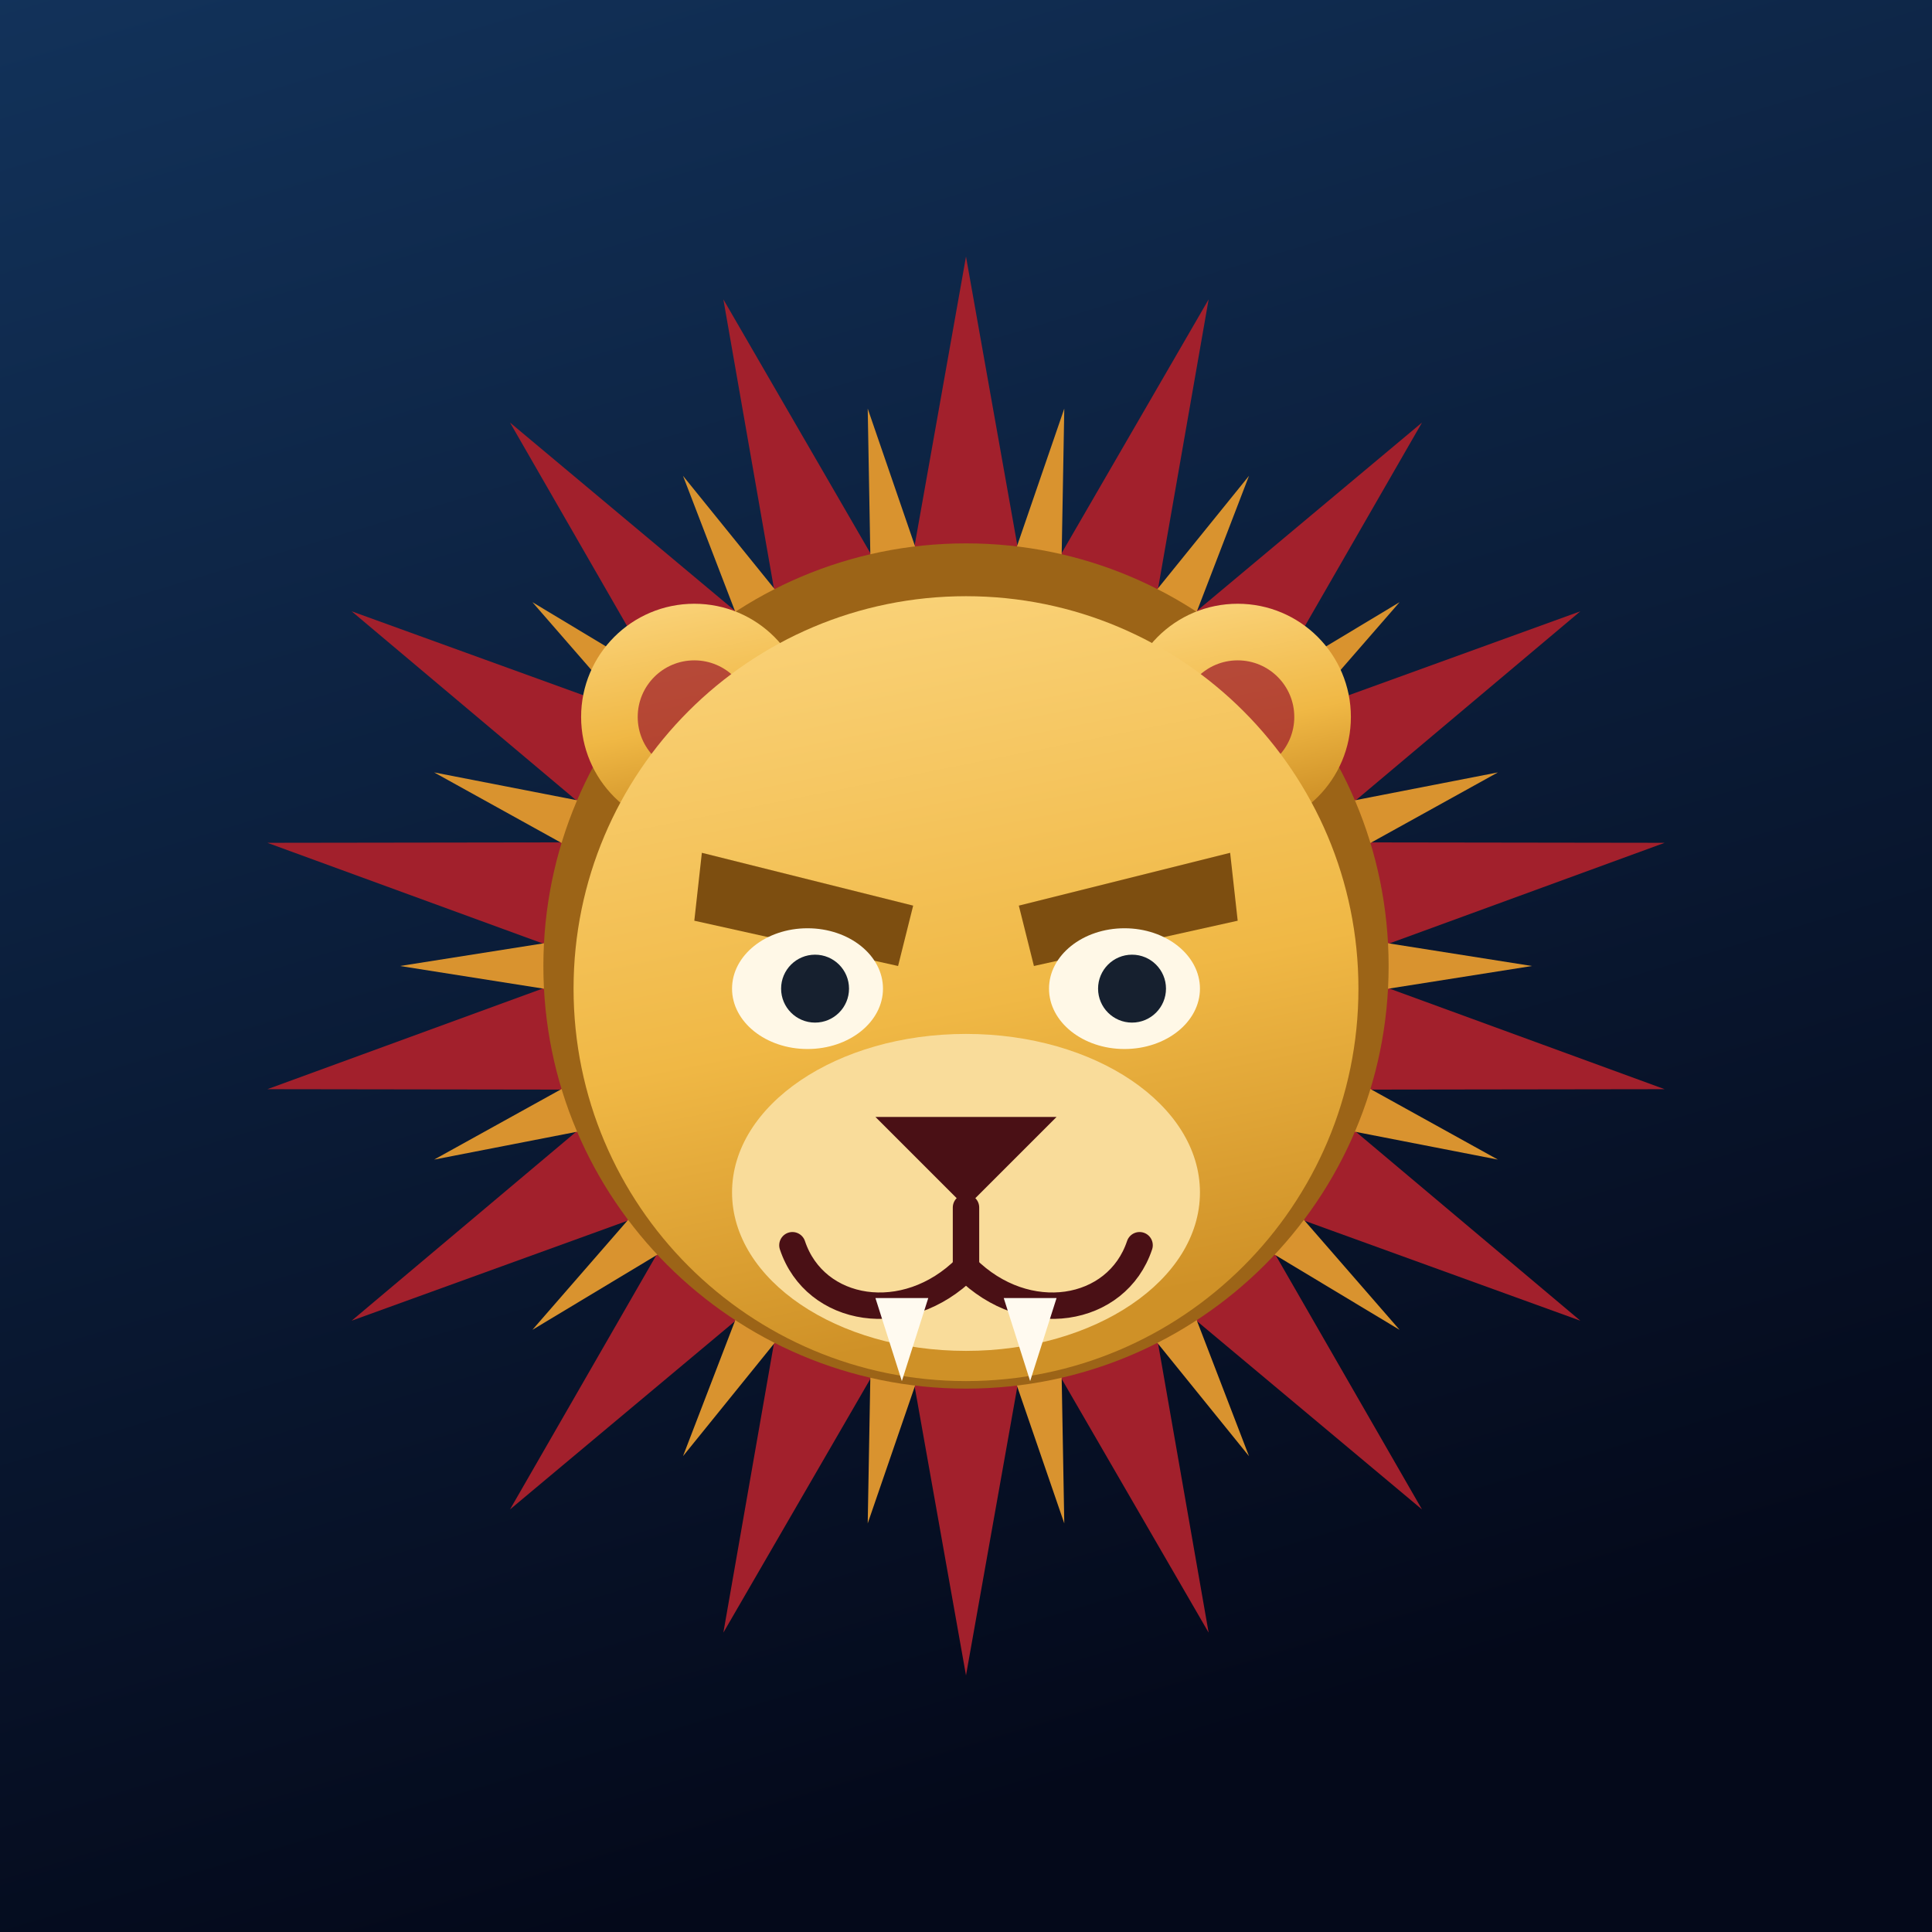
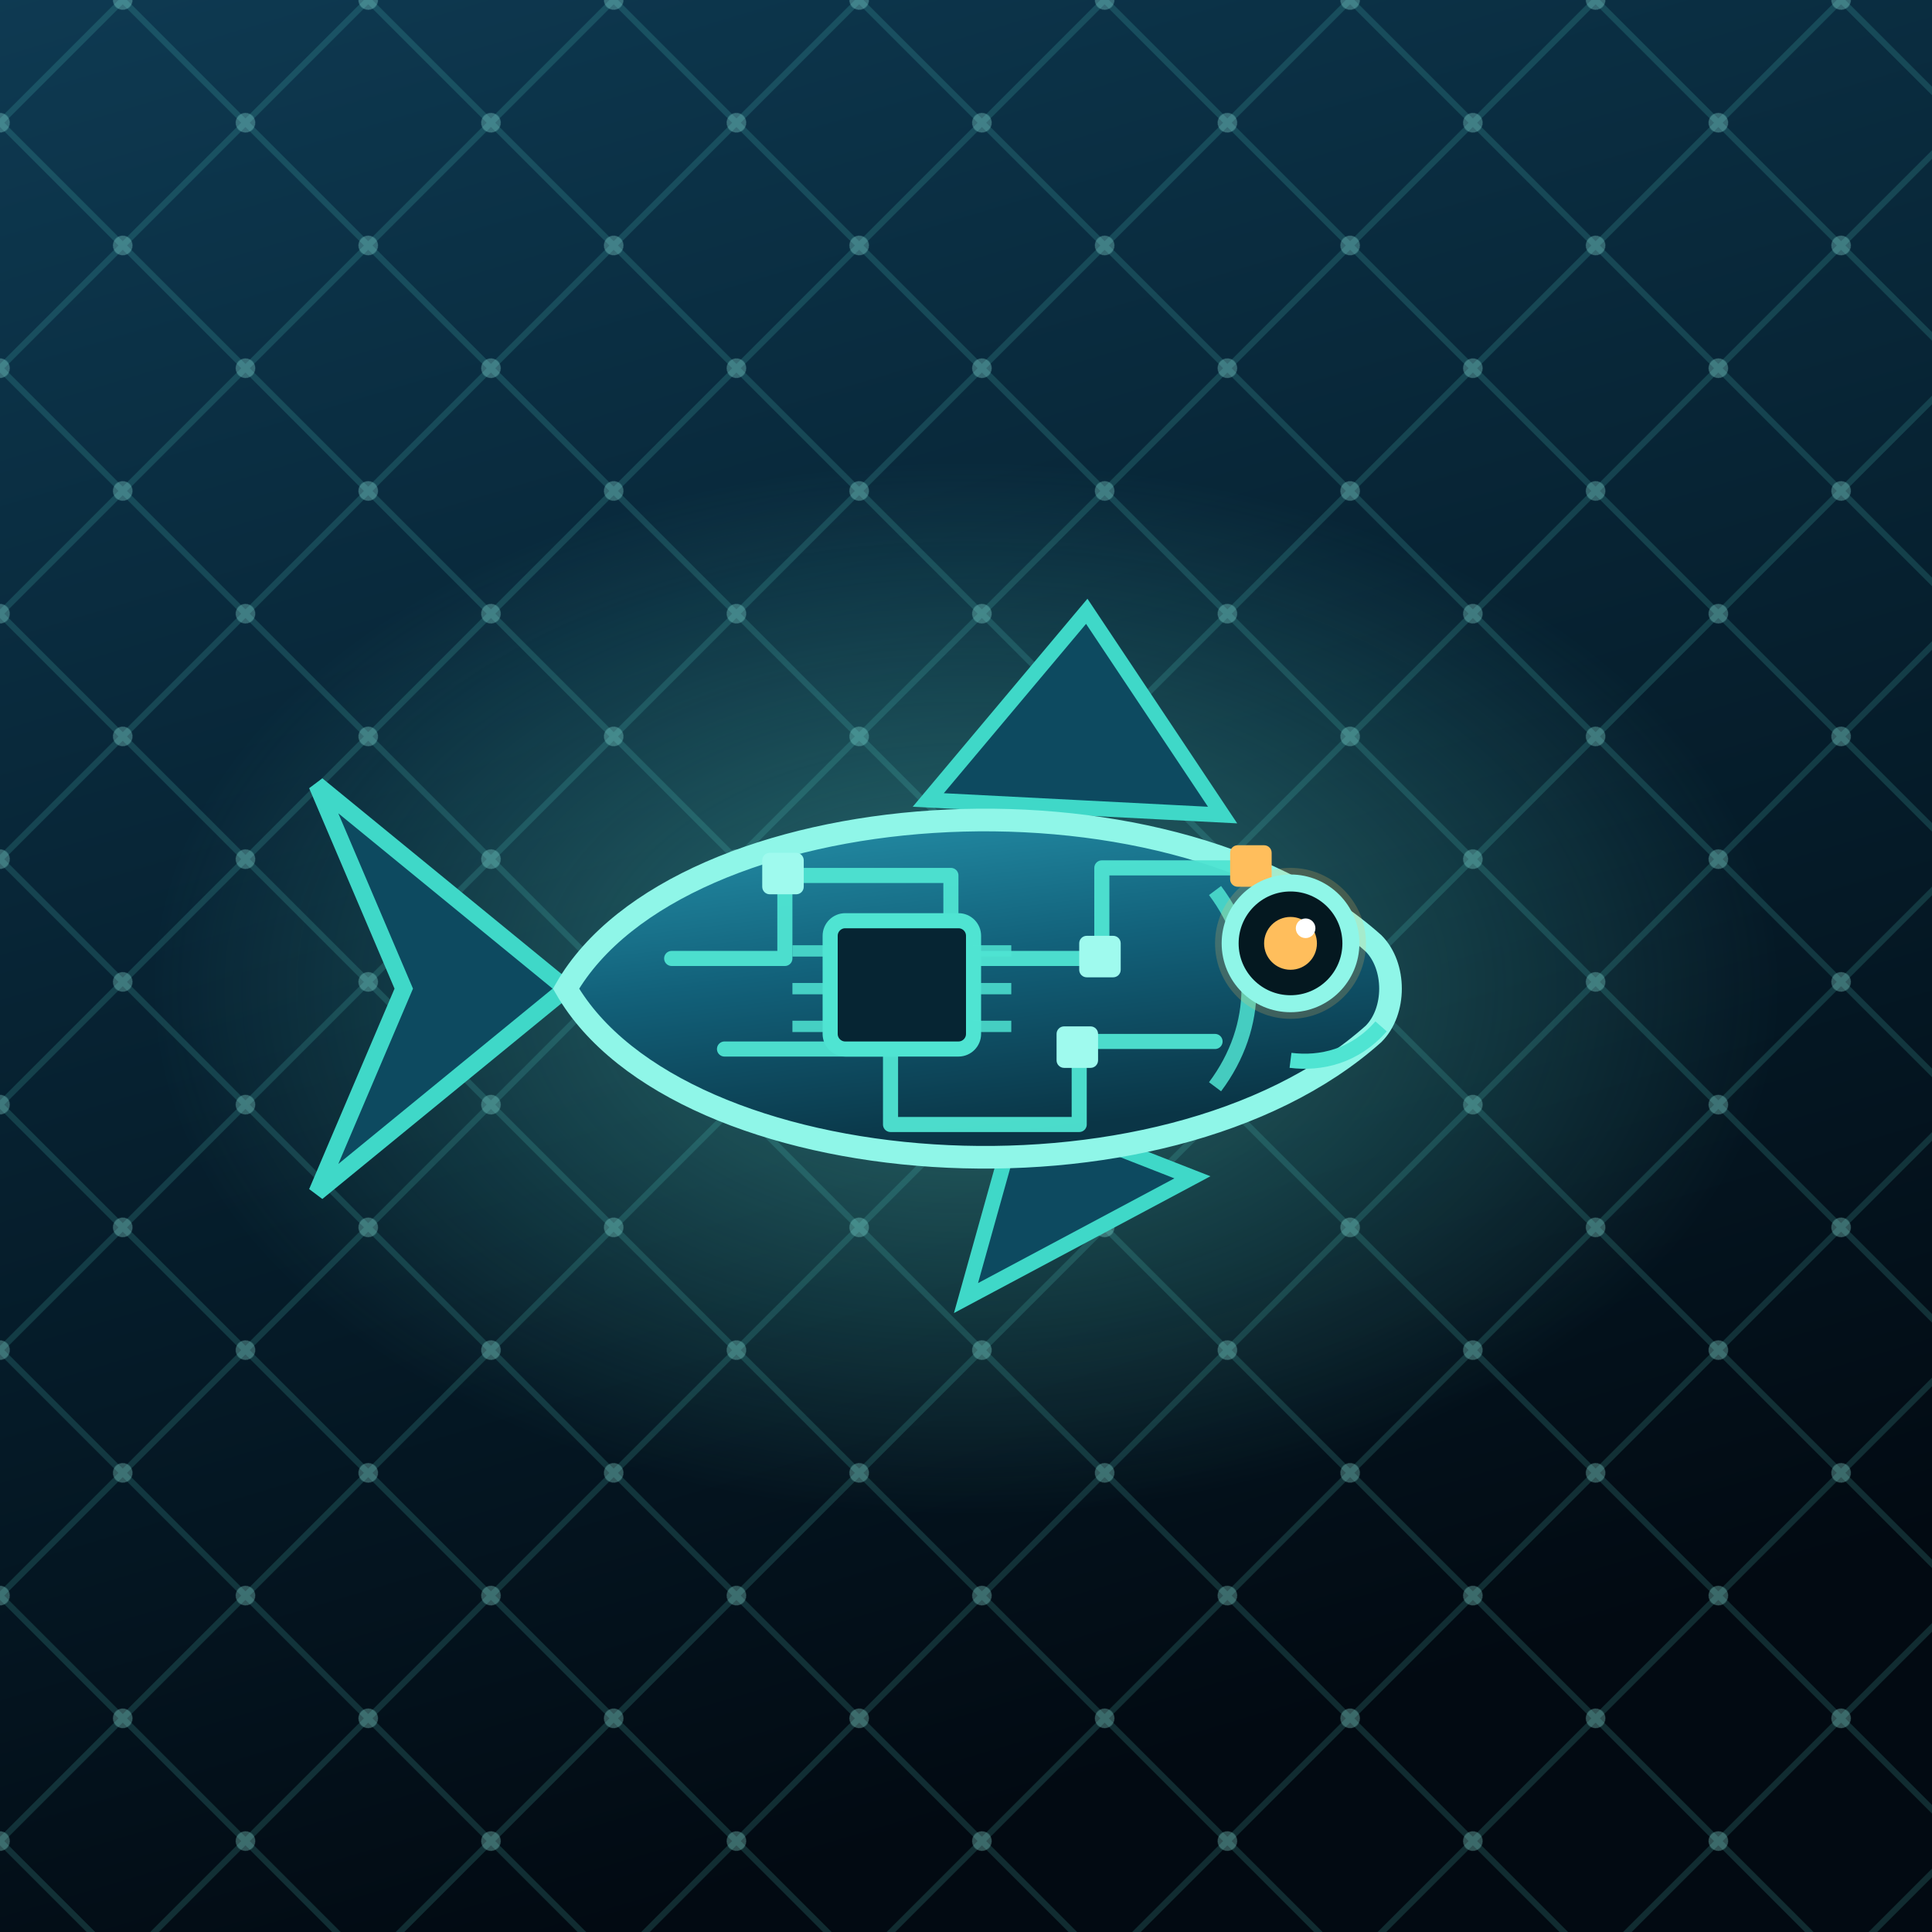
- <svg xmlns="http://www.w3.org/2000/svg" viewBox="0 0 512 512" width="512" height="512" role="img" aria-label="Cabeza de león">
+ <svg xmlns="http://www.w3.org/2000/svg" viewBox="0 0 512 512" width="512" height="512" role="img" aria-label="Pez de circuitos">
  <defs>
    <linearGradient id="fondo" x1="0" y1="0" x2="0.3" y2="1">
-       <stop offset="0" stop-color="#12325a" />
-       <stop offset="1" stop-color="#04091a" />
+       <stop offset="0" stop-color="#0e3a52" />
+       <stop offset="0.55" stop-color="#06202f" />
+       <stop offset="1" stop-color="#020a12" />
    </linearGradient>
-     <linearGradient id="cara" x1="0" y1="0" x2="0.2" y2="1">
-       <stop offset="0" stop-color="#fbd57e" />
-       <stop offset="0.6" stop-color="#f0b845" />
-       <stop offset="1" stop-color="#cf9127" />
+     <linearGradient id="cuerpo" x1="0" y1="0" x2="0.3" y2="1">
+       <stop offset="0" stop-color="#2694ad" />
+       <stop offset="0.5" stop-color="#12617a" />
+       <stop offset="1" stop-color="#0a3546" />
    </linearGradient>
-     <path id="p" d="M240 158 L256 68 L272 158 Z" />
-     <path id="q" d="M244 182 L256 106 L268 182 Z" />
+     <radialGradient id="halo">
+       <stop offset="0" stop-color="#5fe6d8" stop-opacity="0.4" />
+       <stop offset="1" stop-color="#5fe6d8" stop-opacity="0" />
+     </radialGradient>
+     <pattern id="malla" width="46" height="46" patternUnits="userSpaceOnUse" patternTransform="rotate(45 0 0)">
+       <path d="M23 0 V46 M0 23 H46" stroke="#5fe6d8" stroke-width="1.6" opacity="0.16" fill="none" />
+       <circle cx="23" cy="23" r="2.6" fill="#9ffaee" opacity="0.3" />
+     </pattern>
  </defs>
  <rect width="512" height="512" fill="url(#fondo)" />
-   <g fill="#a2202c">
-     <use href="#p" transform="rotate(0 256 256)" />
-     <use href="#p" transform="rotate(20 256 256)" />
-     <use href="#p" transform="rotate(40 256 256)" />
-     <use href="#p" transform="rotate(60 256 256)" />
-     <use href="#p" transform="rotate(80 256 256)" />
-     <use href="#p" transform="rotate(100 256 256)" />
-     <use href="#p" transform="rotate(120 256 256)" />
-     <use href="#p" transform="rotate(140 256 256)" />
-     <use href="#p" transform="rotate(160 256 256)" />
-     <use href="#p" transform="rotate(180 256 256)" />
-     <use href="#p" transform="rotate(200 256 256)" />
-     <use href="#p" transform="rotate(220 256 256)" />
-     <use href="#p" transform="rotate(240 256 256)" />
-     <use href="#p" transform="rotate(260 256 256)" />
-     <use href="#p" transform="rotate(280 256 256)" />
-     <use href="#p" transform="rotate(300 256 256)" />
-     <use href="#p" transform="rotate(320 256 256)" />
-     <use href="#p" transform="rotate(340 256 256)" />
+   <rect width="512" height="512" fill="url(#malla)" />
+   <ellipse cx="256" cy="262" rx="215" ry="140" fill="url(#halo)" />
+   <g transform="translate(262 262)">
+     <path d="M-16 -50 L 26 -100 L 62 -46 Z" fill="#0d4a60" stroke="#3fd8c8" stroke-width="4" />
+     <path d="M8 32 L -6 82 L 54 50 Z" fill="#0d4a60" stroke="#3fd8c8" stroke-width="4" />
+     <path d="M-112 0 L -178 -54 L -155 0 L -178 54 Z" fill="#0d4a60" stroke="#3fd8c8" stroke-width="4.5" />
+     <path d="M-112 0 C -82 -52, 46 -62, 102 -12 C 108 -6, 108 6, 102 12              C 46 62, -82 52, -112 0 Z" fill="url(#cuerpo)" stroke="#8ff6e8" stroke-width="6" />
+     <g fill="none" stroke="#4fe4d2" stroke-width="4" opacity="0.95" stroke-linecap="round" stroke-linejoin="round">
+       <path d="M-84 -8 H -54 V -30 H -10 V -8 H 30" />
+       <path d="M-70 16 H -26 V 36 H 24 V 14 H 60" />
+       <path d="M30 -8 V -32 H 68" />
+     </g>
+     <g fill="#9ffaee">
+       <rect x="-60" y="-36" width="11" height="11" rx="2" />
+       <rect x="24" y="-14" width="11" height="11" rx="2" />
+       <rect x="18" y="10" width="11" height="11" rx="2" />
+     </g>
+     <g fill="#ffbe5c">
+       <rect x="-16" y="-14" width="11" height="11" rx="2" />
+       <rect x="64" y="-38" width="11" height="11" rx="2" />
+     </g>
+     <rect x="-42" y="-18" width="38" height="34" rx="4" fill="#062533" stroke="#4fe4d2" stroke-width="4" />
+     <g stroke="#4fe4d2" stroke-width="3" opacity="0.85">
+       <path d="M-42 -10 H -52 M-42 0 H -52 M-42 10 H -52" />
+       <path d="M-4 -10 H 6 M-4 0 H 6 M-4 10 H 6" />
+     </g>
+     <path d="M60 -26 C 72 -10, 72 10, 60 26" fill="none" stroke="#4fe4d2" stroke-width="4" opacity="0.85" />
+     <circle cx="80" cy="-12" r="20" fill="#ffbe5c" opacity="0.2" />
+     <circle cx="80" cy="-12" r="16" fill="#041820" stroke="#8ff6e8" stroke-width="4.5" />
+     <circle cx="80" cy="-12" r="7" fill="#ffbe5c" />
+     <circle cx="84" cy="-16" r="2.6" fill="#ffffff" />
+     <path d="M104 10 C 97 18, 88 20, 80 19" fill="none" stroke="#4fe4d2" stroke-width="4" />
  </g>
-   <g fill="#d9932f">
-     <use href="#q" transform="rotate(10 256 256)" />
-     <use href="#q" transform="rotate(30 256 256)" />
-     <use href="#q" transform="rotate(50 256 256)" />
-     <use href="#q" transform="rotate(70 256 256)" />
-     <use href="#q" transform="rotate(90 256 256)" />
-     <use href="#q" transform="rotate(110 256 256)" />
-     <use href="#q" transform="rotate(130 256 256)" />
-     <use href="#q" transform="rotate(150 256 256)" />
-     <use href="#q" transform="rotate(170 256 256)" />
-     <use href="#q" transform="rotate(190 256 256)" />
-     <use href="#q" transform="rotate(210 256 256)" />
-     <use href="#q" transform="rotate(230 256 256)" />
-     <use href="#q" transform="rotate(250 256 256)" />
-     <use href="#q" transform="rotate(270 256 256)" />
-     <use href="#q" transform="rotate(290 256 256)" />
-     <use href="#q" transform="rotate(310 256 256)" />
-     <use href="#q" transform="rotate(330 256 256)" />
-     <use href="#q" transform="rotate(350 256 256)" />
-   </g>
-   <circle cx="256" cy="256" r="112" fill="#9c6417" />
-   <circle cx="184" cy="190" r="30" fill="url(#cara)" />
-   <circle cx="328" cy="190" r="30" fill="url(#cara)" />
-   <circle cx="184" cy="190" r="15" fill="#a2202c" opacity="0.75" />
-   <circle cx="328" cy="190" r="15" fill="#a2202c" opacity="0.75" />
-   <circle cx="256" cy="262" r="104" fill="url(#cara)" />
-   <path d="M186 226 L242 240 L238 256 L184 244 Z" fill="#7d4e10" />
-   <path d="M326 226 L270 240 L274 256 L328 244 Z" fill="#7d4e10" />
-   <ellipse cx="214" cy="262" rx="20" ry="16" fill="#fff8e7" />
-   <ellipse cx="298" cy="262" rx="20" ry="16" fill="#fff8e7" />
-   <circle cx="216" cy="262" r="9" fill="#16202f" />
-   <circle cx="300" cy="262" r="9" fill="#16202f" />
-   <ellipse cx="256" cy="316" rx="62" ry="42" fill="#f9dc9a" />
-   <path d="M232 296 L280 296 L256 320 Z" fill="#4a1015" />
-   <path d="M256 320 L256 336" stroke="#4a1015" stroke-width="7" stroke-linecap="round" />
-   <path d="M256 336 C 240 352, 216 348, 210 330" fill="none" stroke="#4a1015" stroke-width="7" stroke-linecap="round" />
-   <path d="M256 336 C 272 352, 296 348, 302 330" fill="none" stroke="#4a1015" stroke-width="7" stroke-linecap="round" />
-   <path d="M232 344 L246 344 L239 366 Z" fill="#fffaf0" />
-   <path d="M266 344 L280 344 L273 366 Z" fill="#fffaf0" />
</svg>
